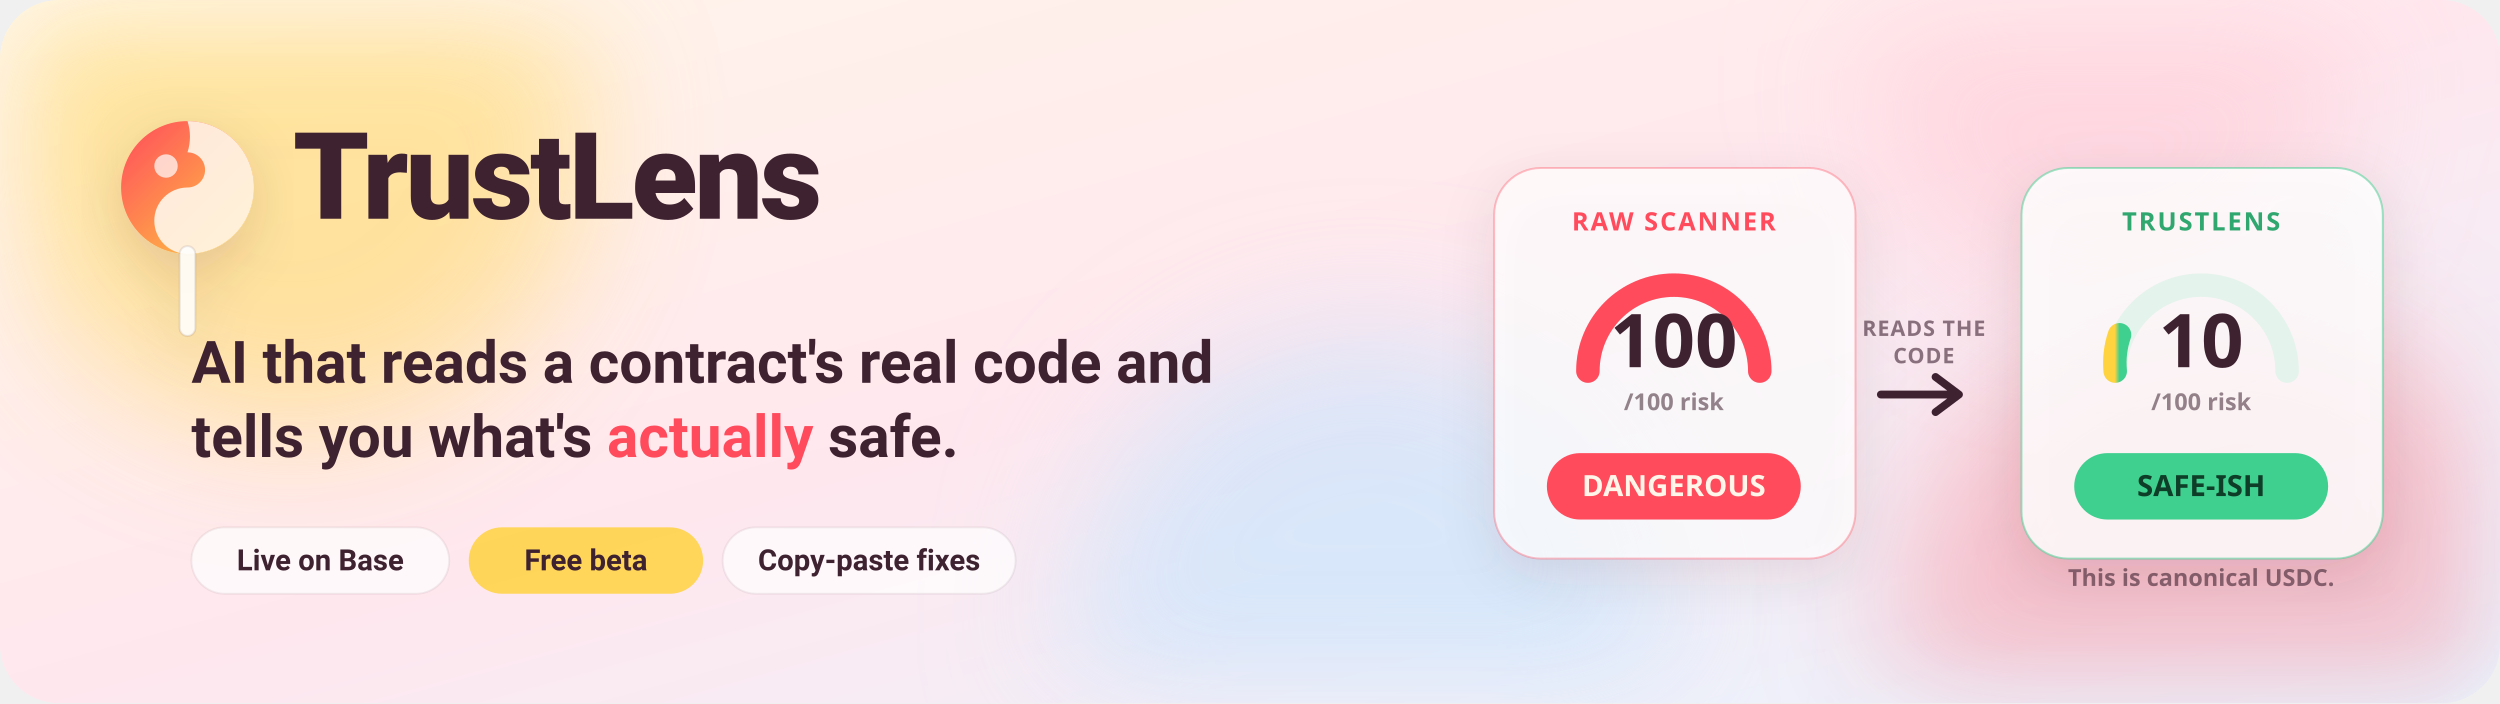
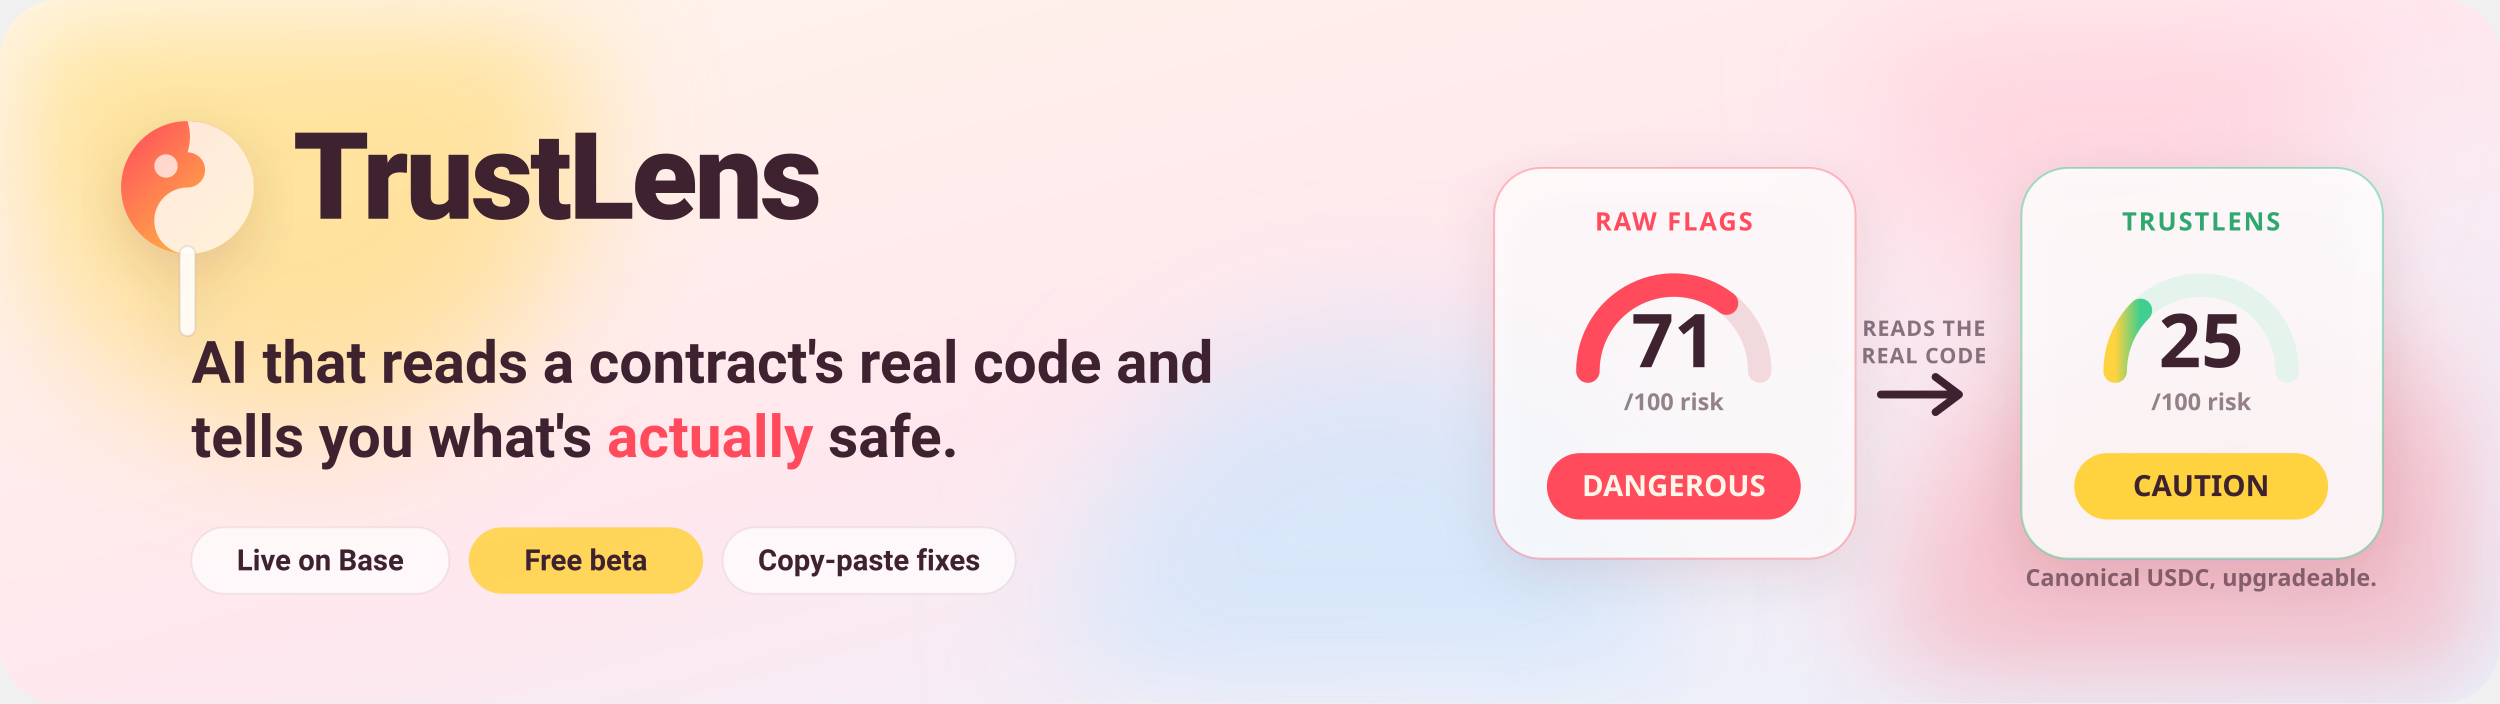
<svg xmlns="http://www.w3.org/2000/svg" width="1280" height="360" viewBox="0 0 1280 360" role="img" aria-label="TrustLens. AI that reads a contract's real code. Raw scanners say DANGEROUS 100. TrustLens says SAFE-ISH 10, canonical USDC.">
  <defs>
    <linearGradient id="tl-ground" x1="0" y1="0" x2="1" y2="1">
      <stop offset="0" stop-color="#FFF6E9" />
      <stop offset="0.5" stop-color="#FFE7EE" />
      <stop offset="1" stop-color="#E8F4FF" />
    </linearGradient>
    <linearGradient id="tl-safe" x1="0" y1="0" x2="1" y2="0">
      <stop offset="0" stop-color="#FFD23F" />
      <stop offset="1" stop-color="#3FCF8E" />
    </linearGradient>
    <linearGradient id="tl-pop" x1="0" y1="0" x2="1" y2="1">
      <stop offset="0" stop-color="#FF4B5C" />
      <stop offset="1" stop-color="#FFD23F" />
    </linearGradient>
    <filter id="tl-blur" x="-50%" y="-50%" width="200%" height="200%">
      <feGaussianBlur stdDeviation="34" />
    </filter>
    <filter id="tl-soft" x="-30%" y="-30%" width="160%" height="160%">
      <feDropShadow dx="0" dy="8" stdDeviation="14" flood-color="#3E2230" flood-opacity="0.14" />
    </filter>
    <clipPath id="tl-round">
      <rect x="0" y="0" width="1280" height="360" rx="30" />
    </clipPath>
  </defs>
  <g clip-path="url(#tl-round)">
    <rect x="0" y="0" width="1280" height="360" fill="url(#tl-ground)" />
    <circle cx="150" cy="70" r="150" fill="#FFD23F" opacity="0.45" filter="url(#tl-blur)" />
    <circle cx="1140" cy="330" r="170" fill="#FF4B5C" opacity="0.30" filter="url(#tl-blur)" />
    <circle cx="700" cy="320" r="150" fill="#BFE3FF" opacity="0.55" filter="url(#tl-blur)" />
    <circle cx="1080" cy="40" r="120" fill="#FFC7D3" opacity="0.5" filter="url(#tl-blur)" />
    <g transform="translate(96,96)" filter="url(#tl-soft)">
      <circle cx="0" cy="0" r="34" fill="url(#tl-pop)" />
      <path d="M0,-34 A34 34 0 0 1 0,34 A17 17 0 0 1 0,0 A9 9 0 0 0 0,-18 A26 26 0 0 0 0,-34 Z" fill="#FFF6E9" opacity="0.9" />
      <rect x="-4" y="30" width="8" height="46" rx="4" fill="#FFFFFF" opacity="0.85" stroke="#3E2230" stroke-opacity="0.12" />
      <circle cx="-11" cy="-11" r="6" fill="#FFFFFF" opacity="0.7" />
    </g>
    <text x="150" y="112" font-family="system-ui,-apple-system,Segoe UI,Roboto,sans-serif" font-size="62" font-weight="800" letter-spacing="-1.5" fill="#3E2230">TrustLens</text>
    <text x="98" y="196" font-family="system-ui,-apple-system,Segoe UI,Roboto,sans-serif" font-size="30" font-weight="700" fill="#3E2230">AI that reads a contract's real code and</text>
    <text x="98" y="234" font-family="system-ui,-apple-system,Segoe UI,Roboto,sans-serif" font-size="30" font-weight="700" fill="#3E2230">tells you what's <tspan fill="#FF4B5C">actually</tspan> safe.</text>
    <g font-family="system-ui,-apple-system,Segoe UI,Roboto,sans-serif" font-size="15" font-weight="700">
      <rect x="98" y="270" width="132" height="34" rx="17" fill="#FFFFFF" opacity="0.7" stroke="#3E2230" stroke-opacity="0.1" />
      <text x="164" y="292" text-anchor="middle" fill="#3E2230">Live on Base</text>
      <rect x="240" y="270" width="120" height="34" rx="17" fill="#FFD23F" opacity="0.85" />
      <text x="300" y="292" text-anchor="middle" fill="#3E2230">Free beta</text>
      <rect x="370" y="270" width="150" height="34" rx="17" fill="#FFFFFF" opacity="0.7" stroke="#3E2230" stroke-opacity="0.1" />
      <text x="445" y="292" text-anchor="middle" fill="#3E2230">Copy-paste fixes</text>
    </g>
    <g filter="url(#tl-soft)">
      <rect x="765" y="86" width="185" height="200" rx="24" fill="#FFFFFF" opacity="0.72" />
    </g>
    <rect x="765" y="86" width="185" height="200" rx="24" fill="none" stroke="#FF4B5C" stroke-opacity="0.35" />
-     <text x="857" y="118" text-anchor="middle" font-family="system-ui,sans-serif" font-size="13" font-weight="800" letter-spacing="1" fill="#FF4B5C">RAW SCANNER</text>
+     <text x="857" y="118" text-anchor="middle" font-family="system-ui,sans-serif" font-size="13" font-weight="800" letter-spacing="1" fill="#FF4B5C">RAW FLAGS</text>
    <path d="M813,190 A44 44 0 0 1 901,190" fill="none" stroke="#F2D9DE" stroke-width="12" stroke-linecap="round" />
-     <path d="M813,190 A44 44 0 0 1 901,190" fill="none" stroke="#FF4B5C" stroke-width="12" stroke-linecap="round" />
-     <text x="857" y="188" text-anchor="middle" font-family="system-ui,sans-serif" font-size="38" font-weight="800" fill="#3E2230">100</text>
+     <path d="M813,190 A44 44 0 0 1 884.0,155.2" fill="none" stroke="#FF4B5C" stroke-width="12" stroke-linecap="round" />
+     <text x="857" y="188" text-anchor="middle" font-family="system-ui,sans-serif" font-size="38" font-weight="800" fill="#3E2230">71</text>
    <text x="857" y="210" text-anchor="middle" font-family="system-ui,sans-serif" font-size="12" font-weight="700" fill="#3E2230" opacity="0.55">/100 risk</text>
    <rect x="792" y="232" width="130" height="34" rx="17" fill="#FF4B5C" />
    <text x="857" y="254" text-anchor="middle" font-family="system-ui,sans-serif" font-size="15" font-weight="800" fill="#FFF6E9">DANGEROUS</text>
    <g transform="translate(985,186)">
      <text x="0" y="-14" text-anchor="middle" font-family="system-ui,sans-serif" font-size="11" font-weight="800" letter-spacing="0.5" fill="#3E2230" opacity="0.6">READS THE</text>
-       <text x="0" y="0" text-anchor="middle" font-family="system-ui,sans-serif" font-size="11" font-weight="800" letter-spacing="0.5" fill="#3E2230" opacity="0.6">CODE</text>
+       <text x="0" y="0" text-anchor="middle" font-family="system-ui,sans-serif" font-size="11" font-weight="800" letter-spacing="0.5" fill="#3E2230" opacity="0.6">REAL CODE</text>
      <path d="M-22,16 H16 M6,7 L18,16 L6,25" fill="none" stroke="#3E2230" stroke-width="4" stroke-linecap="round" stroke-linejoin="round" />
    </g>
    <g filter="url(#tl-soft)">
      <rect x="1035" y="86" width="185" height="200" rx="24" fill="#FFFFFF" opacity="0.82" />
    </g>
    <rect x="1035" y="86" width="185" height="200" rx="24" fill="none" stroke="#3FCF8E" stroke-opacity="0.5" />
    <text x="1127" y="118" text-anchor="middle" font-family="system-ui,sans-serif" font-size="13" font-weight="800" letter-spacing="1" fill="#2FA76F">TRUSTLENS</text>
    <path d="M1083,190 A44 44 0 0 1 1171,190" fill="none" stroke="#E4F3EC" stroke-width="12" stroke-linecap="round" />
-     <path d="M1083,190 A44 44 0 0 1 1085.2,171.4" fill="none" stroke="url(#tl-safe)" stroke-width="12" stroke-linecap="round" />
-     <text x="1127" y="188" text-anchor="middle" font-family="system-ui,sans-serif" font-size="38" font-weight="800" fill="#3E2230">10</text>
+     <path d="M1083,190 A44 44 0 0 1 1095.9,158.9" fill="none" stroke="url(#tl-safe)" stroke-width="12" stroke-linecap="round" />
+     <text x="1127" y="188" text-anchor="middle" font-family="system-ui,sans-serif" font-size="38" font-weight="800" fill="#3E2230">25</text>
    <text x="1127" y="210" text-anchor="middle" font-family="system-ui,sans-serif" font-size="12" font-weight="700" fill="#3E2230" opacity="0.55">/100 risk</text>
-     <rect x="1062" y="232" width="130" height="34" rx="17" fill="#3FCF8E" />
-     <text x="1127" y="254" text-anchor="middle" font-family="system-ui,sans-serif" font-size="15" font-weight="800" fill="#0E3D28">SAFE-ISH</text>
-     <text x="1127" y="300" text-anchor="middle" font-family="system-ui,sans-serif" font-size="12" font-weight="700" fill="#3E2230" opacity="0.6">This is canonical USDC.</text>
+     <rect x="1062" y="232" width="130" height="34" rx="17" fill="#FFD23F" />
+     <text x="1127" y="254" text-anchor="middle" font-family="system-ui,sans-serif" font-size="15" font-weight="800" fill="#3E2230">CAUTION</text>
+     <text x="1127" y="300" text-anchor="middle" font-family="system-ui,sans-serif" font-size="12" font-weight="700" fill="#3E2230" opacity="0.6">Canonical USDC, upgradeable.</text>
  </g>
</svg>
